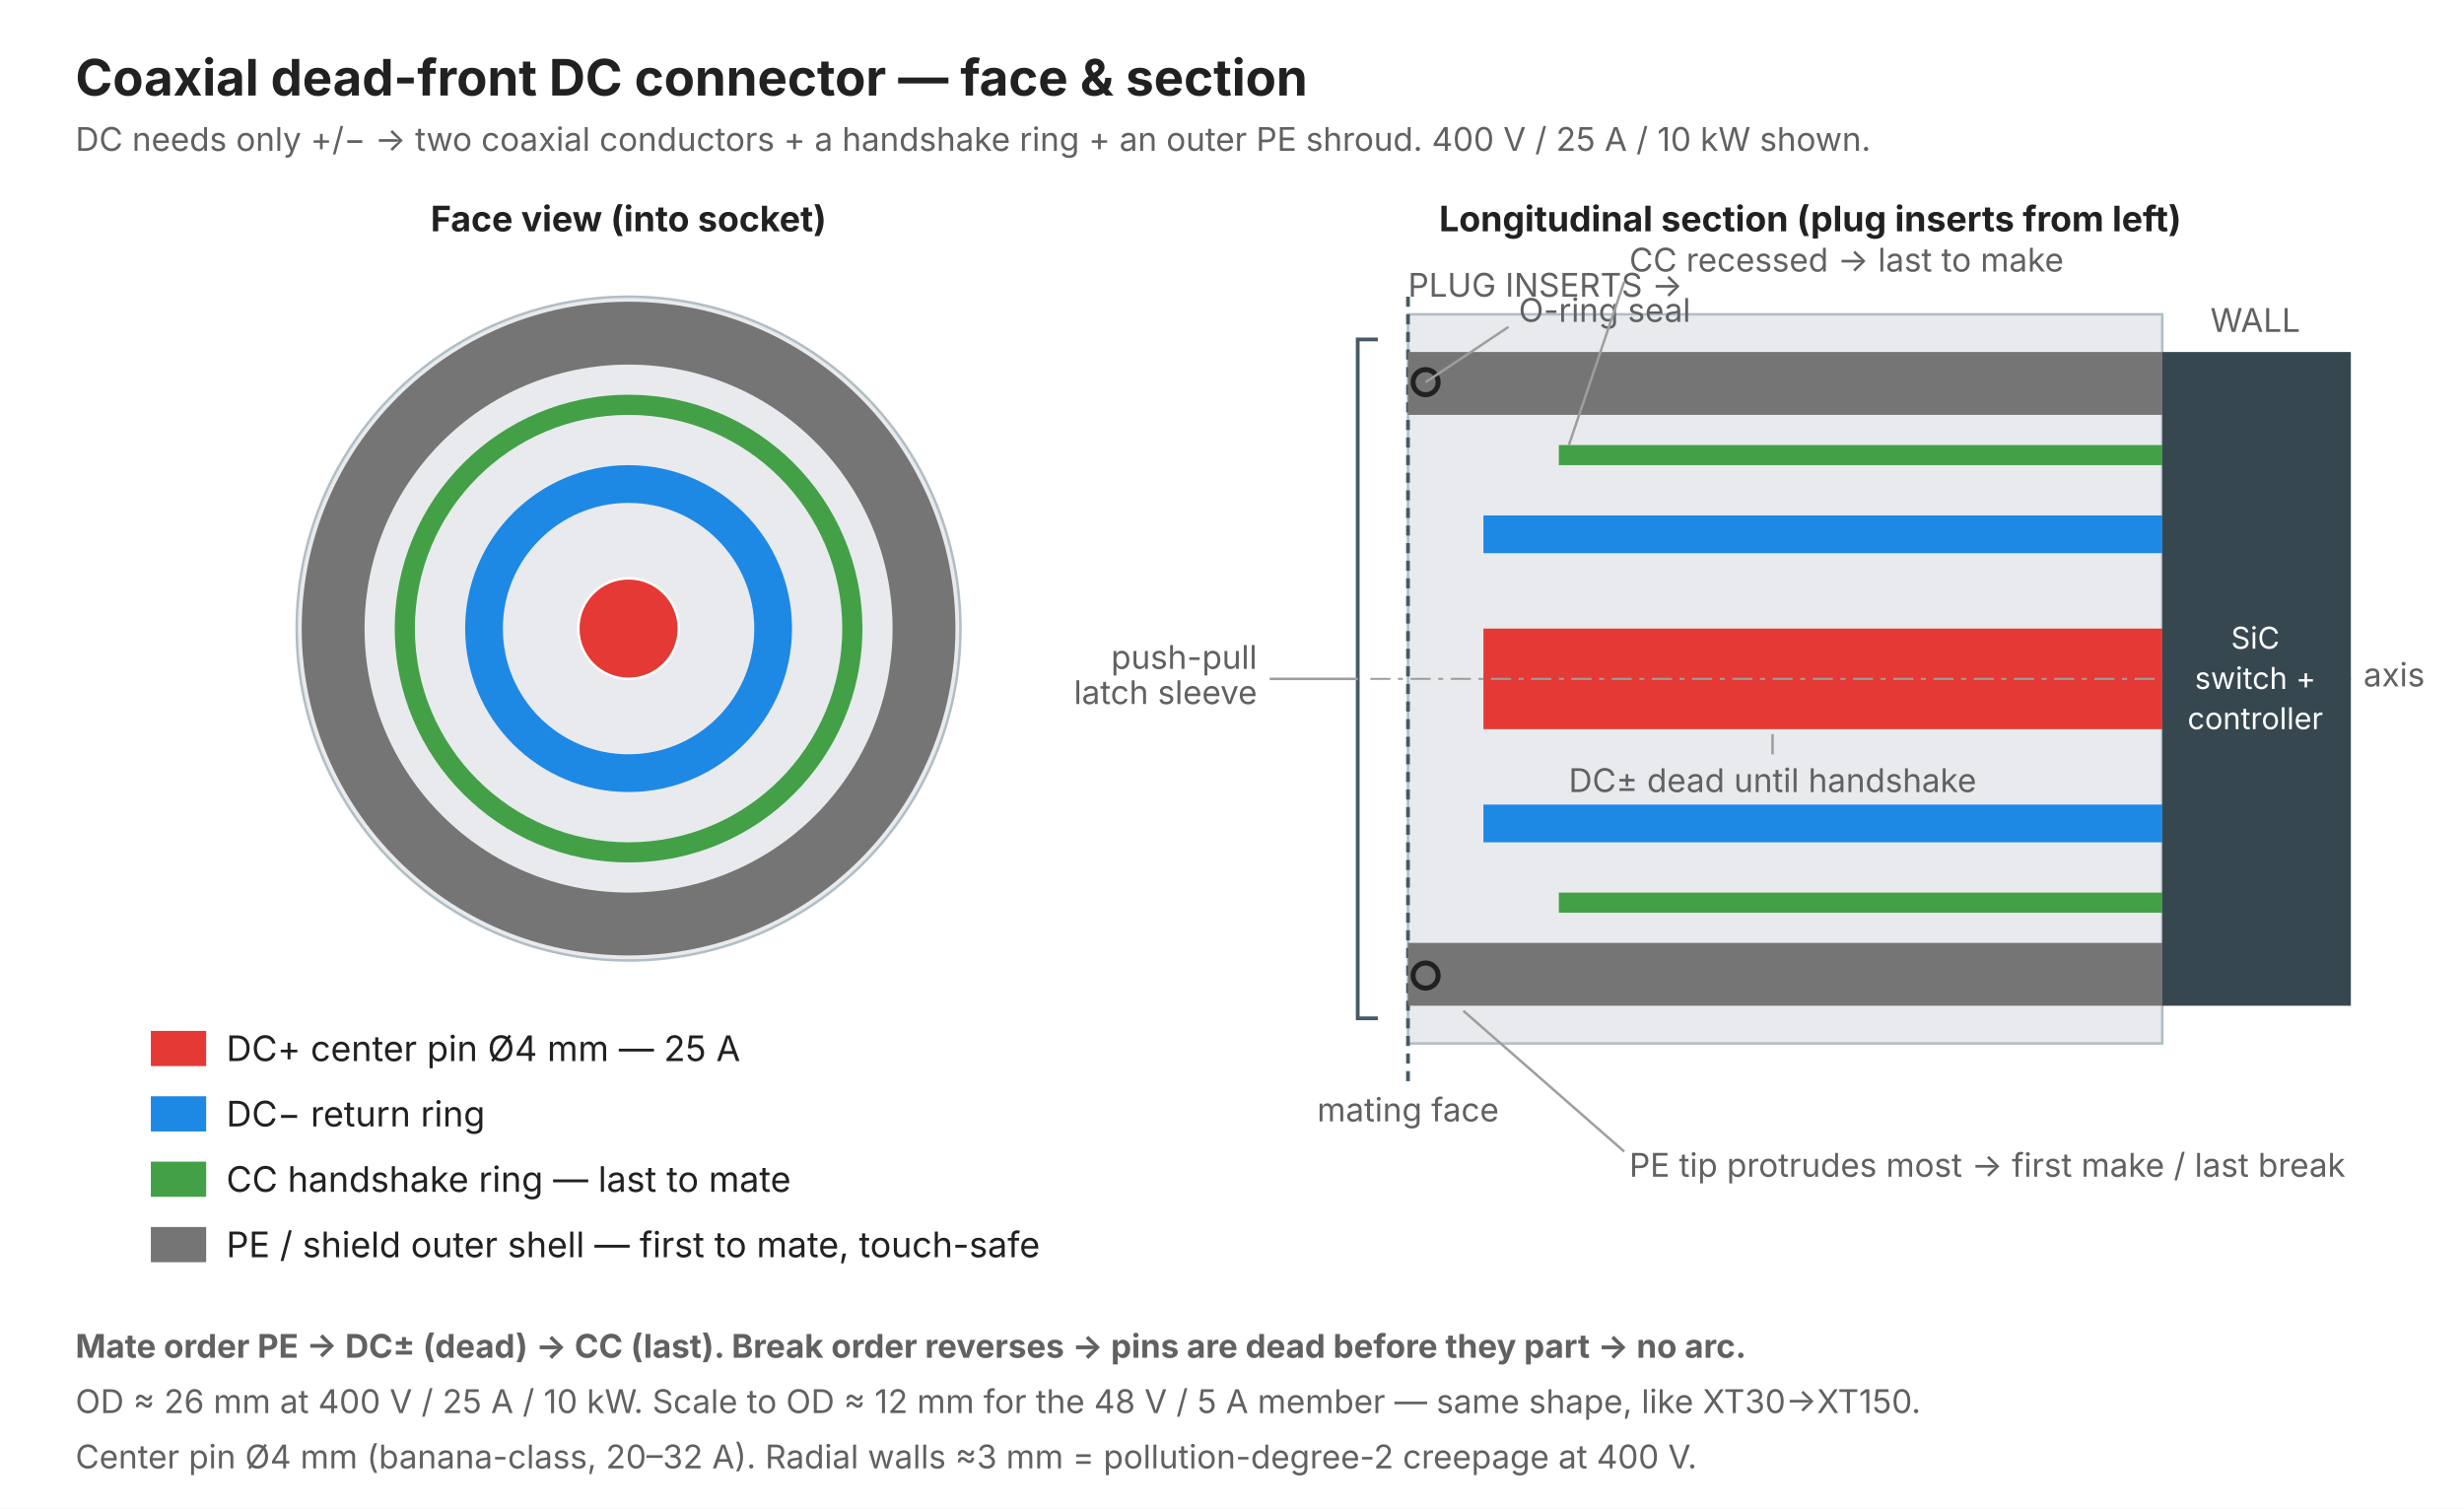
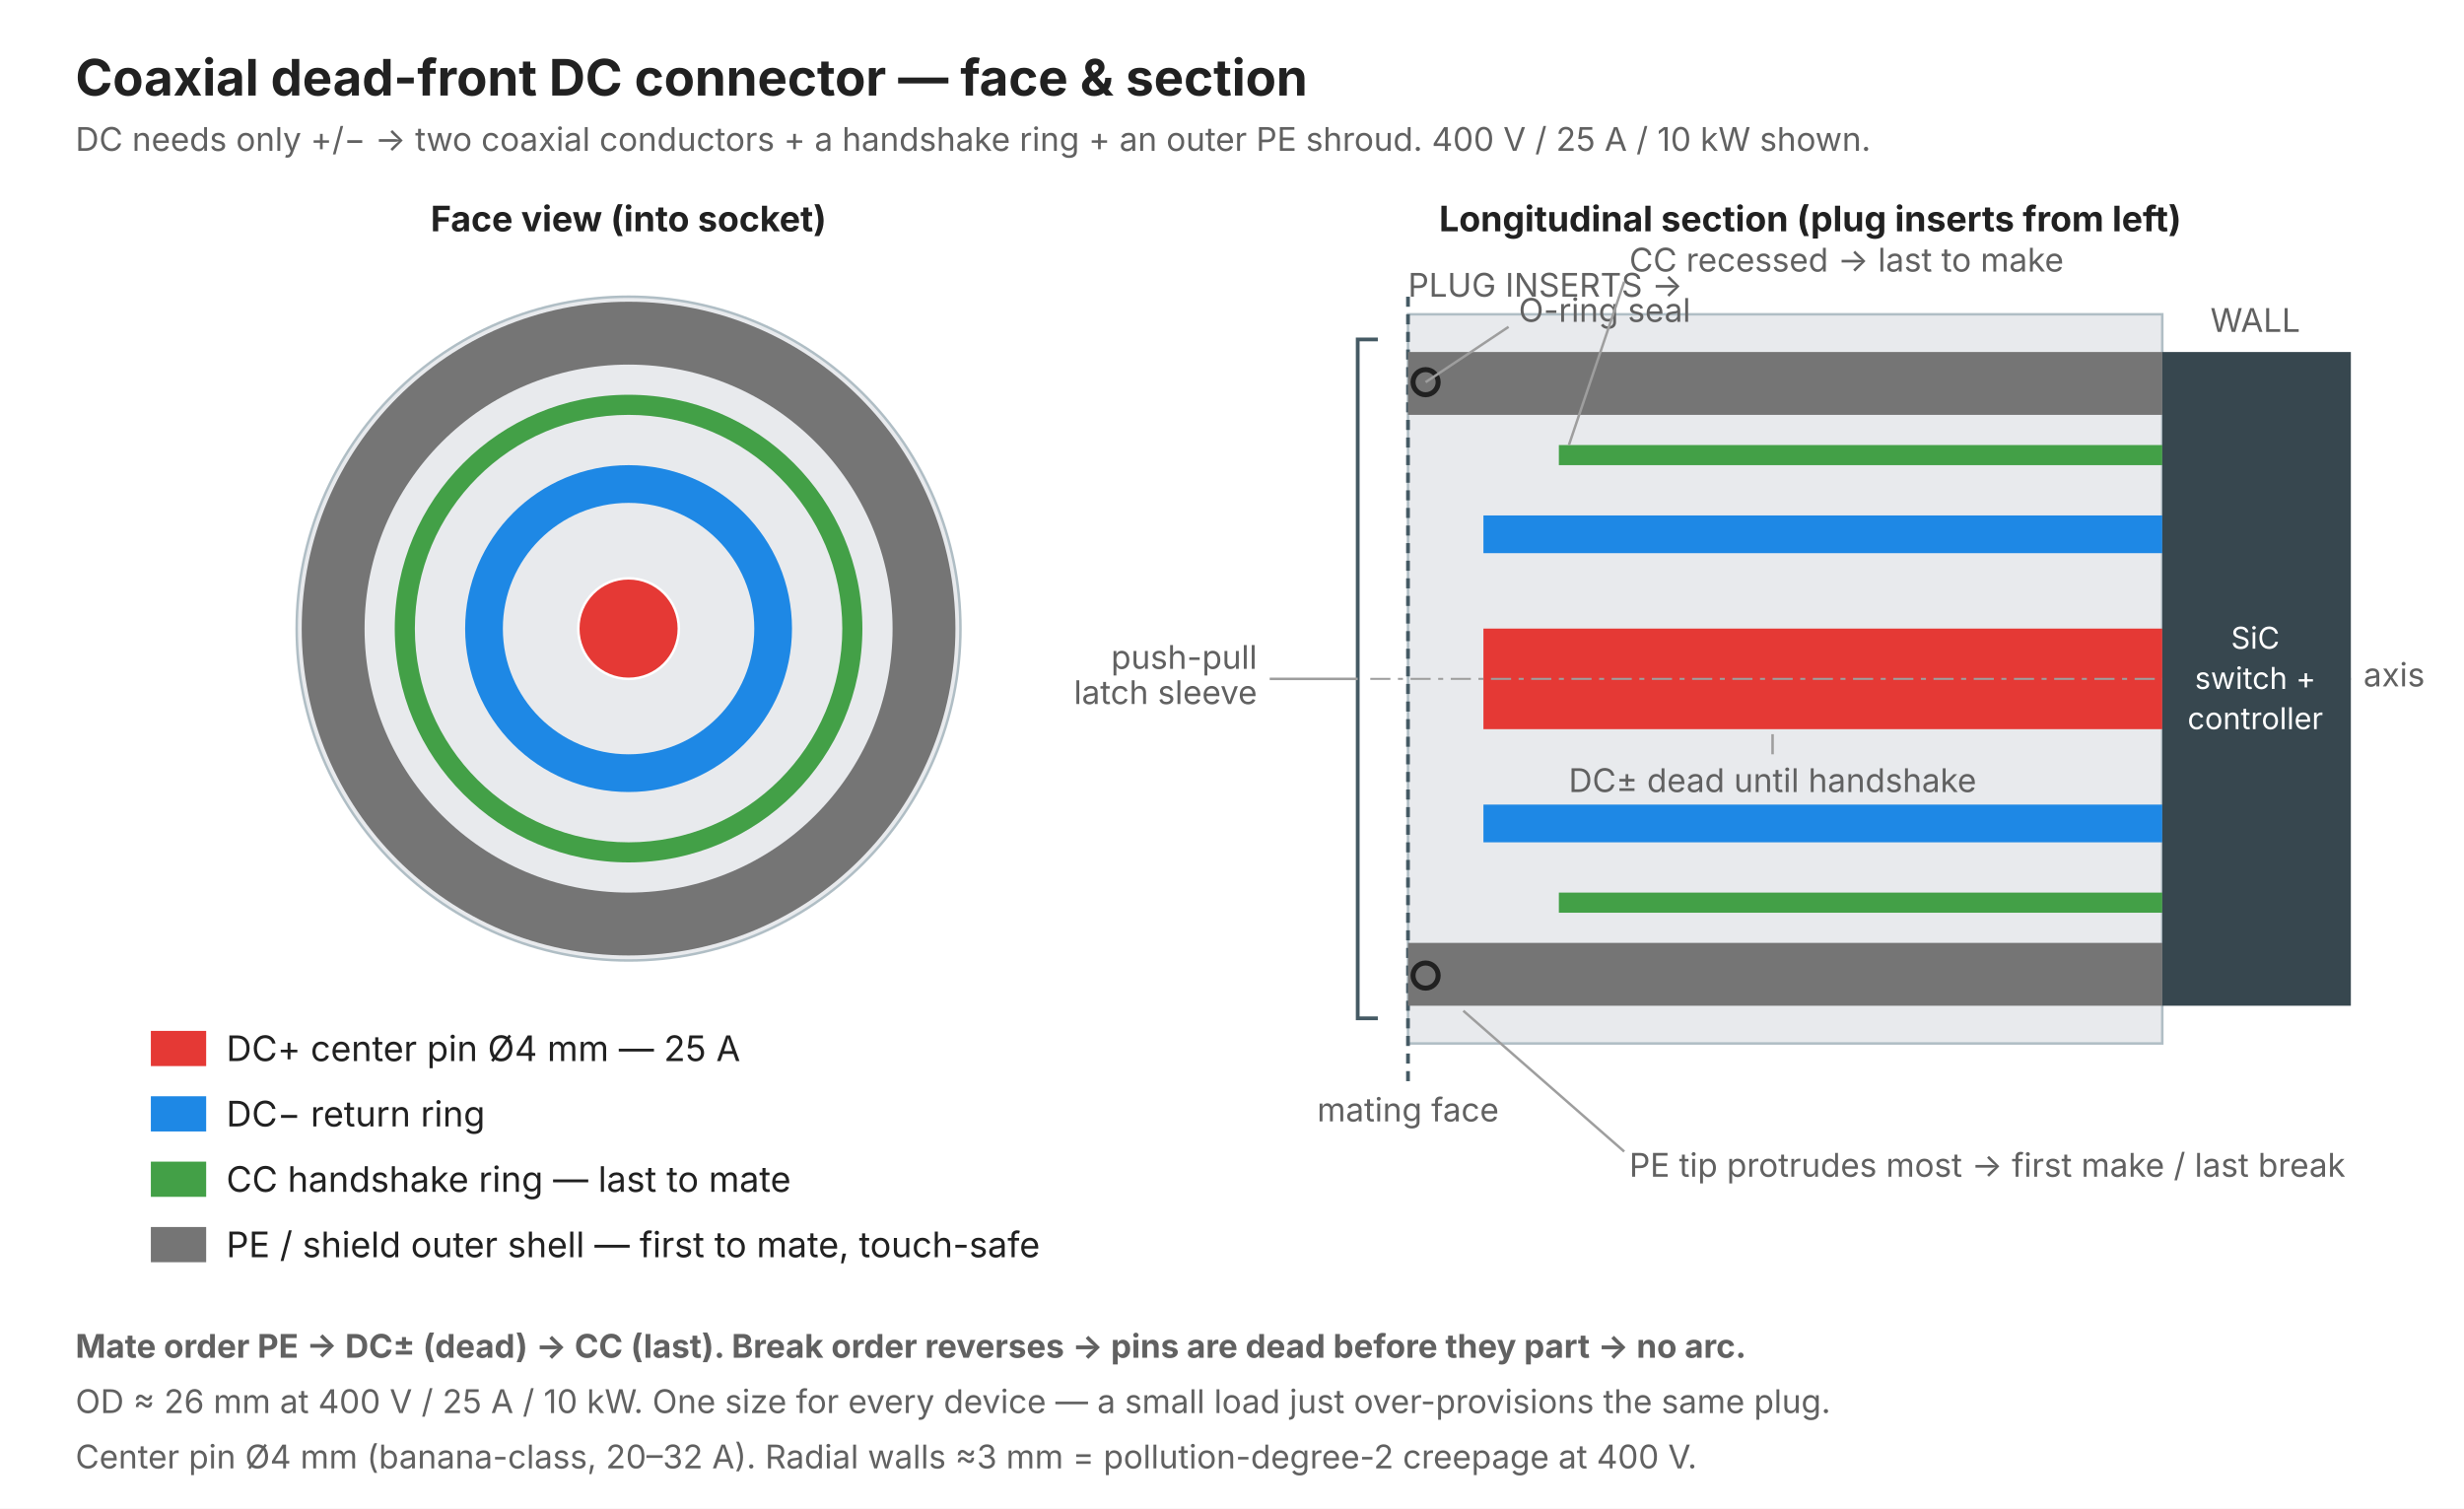
<svg xmlns="http://www.w3.org/2000/svg" viewBox="0 0 980 600" font-family="Inter, Helvetica, Arial, sans-serif">
  <style>
    .t{fill:#212121}.s{fill:#616161;font-size:13px}.lbl{font-size:14px;fill:#212121}
    .h{font-size:20px;font-weight:700;fill:#212121}.lead{stroke:#9e9e9e;stroke-width:1;fill:none}
  </style>
  <rect width="980" height="600" fill="#ffffff" />
  <text x="30" y="38" class="h">Coaxial dead-front DC connector — face &amp; section</text>
  <text x="30" y="60" class="s">DC needs only +/− → two coaxial conductors + a handshake ring + an outer PE shroud. 400 V / 25 A / 10 kW shown.</text>
  <text x="250" y="92" class="lbl" font-weight="700" text-anchor="middle">Face view (into socket)</text>
  <g transform="translate(250,250)">
    <circle r="132" fill="#E8EAED" stroke="#B0BEC5" />
    <circle r="130" fill="#757575" />
    <circle r="105" fill="#E8EAED" />
    <circle r="93" fill="#43A047" />
    <circle r="85" fill="#E8EAED" />
    <circle r="65" fill="#1E88E5" />
    <circle r="50" fill="#E8EAED" />
    <circle r="20" fill="#E53935" />
    <circle r="20" fill="none" stroke="#fff" stroke-width="1" />
  </g>
  <g transform="translate(60,410)" class="lbl">
    <rect x="0" y="0" width="22" height="14" fill="#E53935" />
    <text x="30" y="12">DC+  center pin Ø4 mm — 25 A</text>
    <rect x="0" y="26" width="22" height="14" fill="#1E88E5" />
    <text x="30" y="38">DC−  return ring</text>
    <rect x="0" y="52" width="22" height="14" fill="#43A047" />
    <text x="30" y="64">CC  handshake ring — last to mate</text>
    <rect x="0" y="78" width="22" height="14" fill="#757575" />
    <text x="30" y="90">PE / shield  outer shell — first to mate, touch-safe</text>
  </g>
  <text x="720" y="92" class="lbl" font-weight="700" text-anchor="middle">Longitudinal section (plug inserts from left)</text>
  <text x="560" y="118" class="s">PLUG INSERTS →</text>
  <rect x="560" y="125" width="300" height="290" fill="#E8EAED" stroke="#B0BEC5" />
  <line x1="560" y1="118" x2="560" y2="430" stroke="#455A64" stroke-width="1.5" stroke-dasharray="4 3" />
  <text x="560" y="446" class="s" text-anchor="middle">mating face</text>
  <rect x="560" y="140" width="300" height="25" fill="#757575" />
  <rect x="560" y="375" width="300" height="25" fill="#757575" />
  <rect x="590" y="205" width="270" height="15" fill="#1E88E5" />
  <rect x="590" y="320" width="270" height="15" fill="#1E88E5" />
  <rect x="590" y="250" width="270" height="40" fill="#E53935" />
  <rect x="620" y="177" width="240" height="8" fill="#43A047" />
  <rect x="620" y="355" width="240" height="8" fill="#43A047" />
  <line x1="545" y1="270" x2="935" y2="270" stroke="#9e9e9e" stroke-width="0.8" stroke-dasharray="8 3 2 3" />
  <text x="940" y="273" class="s">axis</text>
  <rect x="860" y="140" width="75" height="260" fill="#37474F" />
  <text x="897" y="258" fill="#fff" font-size="12" text-anchor="middle">SiC</text>
  <text x="897" y="274" fill="#fff" font-size="12" text-anchor="middle">switch +</text>
  <text x="897" y="290" fill="#fff" font-size="12" text-anchor="middle">controller</text>
  <text x="897" y="132" class="s" text-anchor="middle">WALL</text>
  <circle cx="567" cy="152" r="5" fill="none" stroke="#212121" stroke-width="2" />
  <circle cx="567" cy="388" r="5" fill="none" stroke="#212121" stroke-width="2" />
  <path d="M548 135 H540 V405 H548" stroke="#455A64" stroke-width="1.5" fill="none" />
  <line x1="540" y1="270" x2="505" y2="270" class="lead" />
  <text x="500" y="266" class="s" text-anchor="end">push-pull</text>
  <text x="500" y="280" class="s" text-anchor="end">latch sleeve</text>
  <line x1="567" y1="152" x2="600" y2="130" class="lead" />
  <text x="604" y="128" class="s">O-ring seal</text>
  <text x="648" y="108" class="s">CC recessed → last to make</text>
  <line x1="646" y1="112" x2="624" y2="177" class="lead" />
  <line x1="705" y1="300" x2="705" y2="292" class="lead" />
  <text x="705" y="315" class="s" text-anchor="middle">DC± dead until handshake</text>
  <text x="648" y="468" class="s">PE tip protrudes most → first make / last break</text>
  <line x1="646" y1="458" x2="582" y2="402" class="lead" />
  <text x="30" y="540" class="s" font-weight="700">Mate order  PE → DC± (dead) → CC (last).  Break order reverses → pins are dead before they part → no arc.</text>
-   <text x="30" y="562" class="s">OD ≈ 26 mm at 400 V / 25 A / 10 kW.  Scale to OD ≈ 12 mm for the 48 V / 5 A member — same shape, like XT30→XT150.</text>
+   <text x="30" y="562" class="s">OD ≈ 26 mm at 400 V / 25 A / 10 kW.  One size for every device — a small load just over-provisions the same plug.</text>
  <text x="30" y="584" class="s">Center pin Ø4 mm (banana-class, 20–32 A).  Radial walls ≈3 mm = pollution-degree-2 creepage at 400 V.</text>
</svg>
